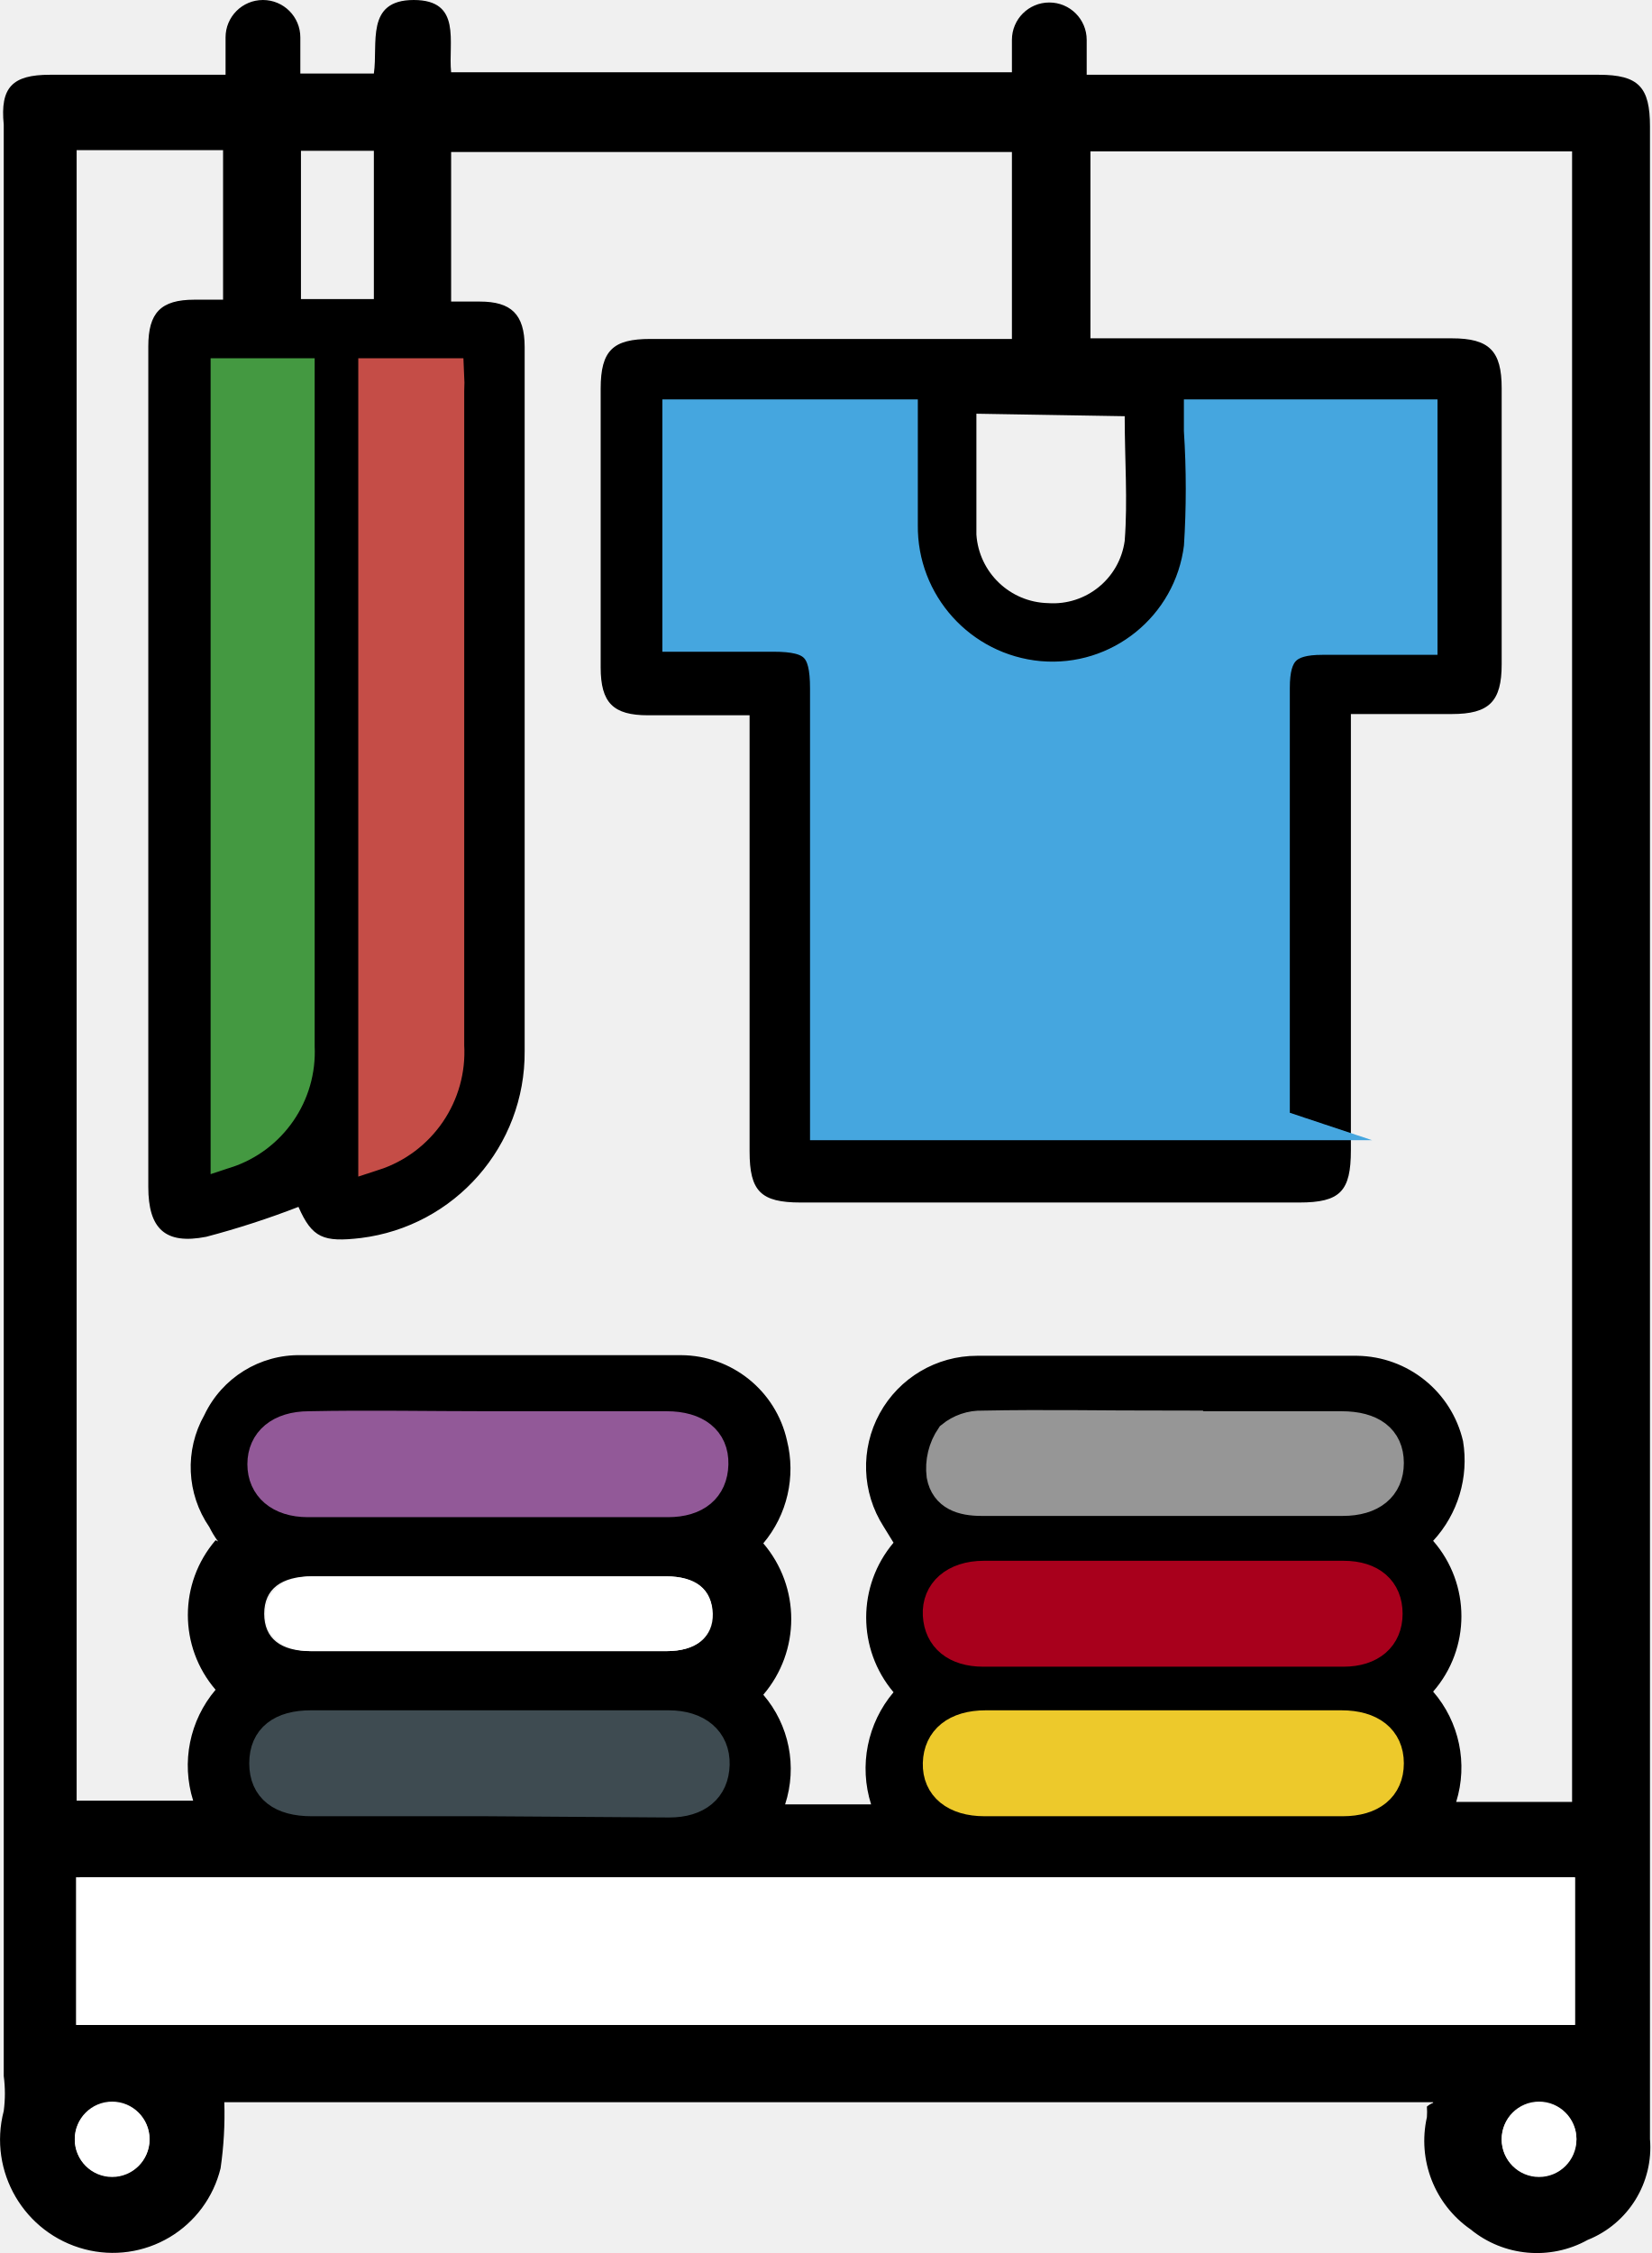
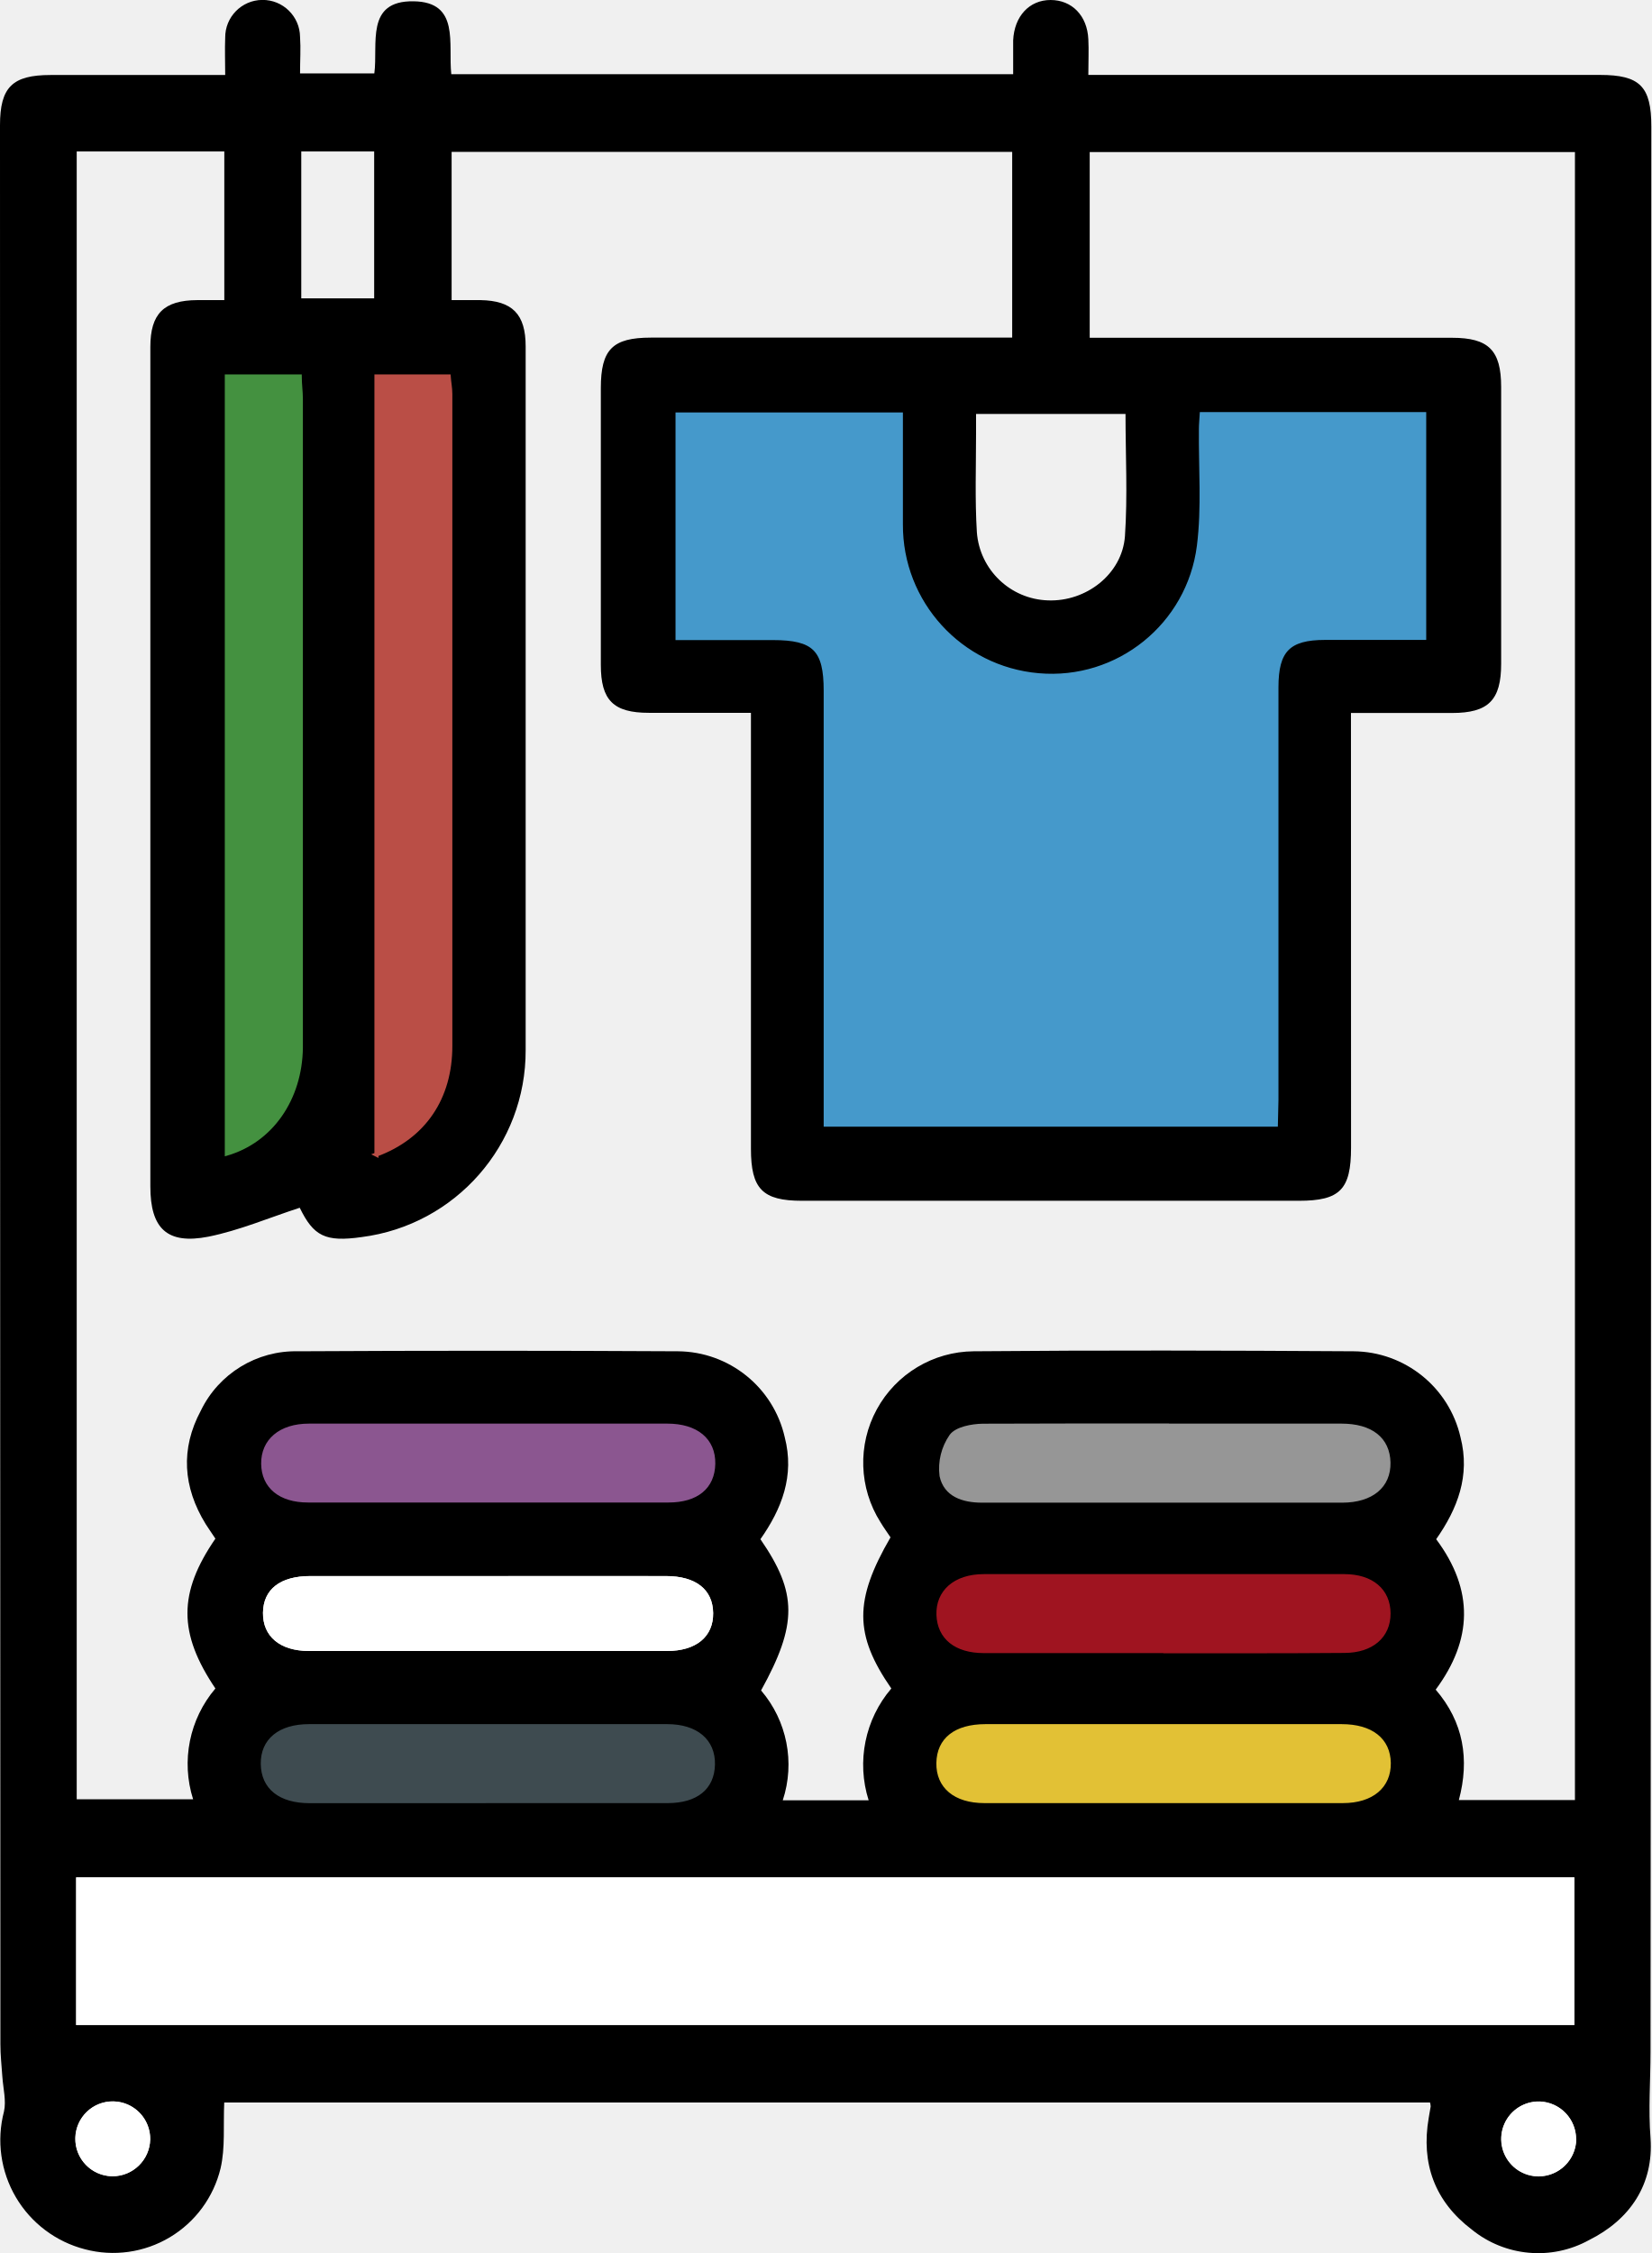
- <svg xmlns="http://www.w3.org/2000/svg" width="26.5" height="36.16">
-   <path d="M23 33.74H3.6a6.05 6.05 0 0 1-.06 1.06 1.78 1.78 0 0 1-2.18 1.3 1.82 1.82 0 0 1-1.3-2.22 2.13 2.13 0 0 0 0-.56c0-.17 0-.35 0-.52V2C0 1.4.2 1.2.8 1.2h2.82c0-.2 0-.4 0-.6a.6.6 0 0 1 .6-.6.6.6 0 0 1 .6.6c0 .18 0 .37 0 .58H6C6.07.7 5.86 0 6.64 0s.55.68.6 1.16h9V.64a.6.6 0 1 1 1.2 0v.56h8.22c.64 0 .82.2.82.83q0 15.45 0 30.9c0 .47 0 .92 0 1.4a1.6 1.6 0 0 1-1 1.62 1.68 1.68 0 0 1-1.88-.17 1.73 1.73 0 0 1-.7-1.8 1.16 1.16 0 0 0 0-.17.35.35 0 0 1 .1-.06zm-19.5-9a1.5 1.5 0 0 1-.14-.23 1.7 1.7 0 0 1-.08-1.8 1.68 1.68 0 0 1 1.55-.96c2 0 4.07 0 6.1 0a1.75 1.75 0 0 1 1.7 1.37 1.86 1.86 0 0 1-.38 1.65 1.87 1.87 0 0 1 0 2.43 1.83 1.83 0 0 1 .35 1.76h1.38a1.9 1.9 0 0 1 .36-1.8 1.86 1.86 0 0 1 0-2.4l-.16-.26a1.78 1.78 0 0 1 1.5-2.74c2 0 4.06 0 6.1 0a1.77 1.77 0 0 1 1.7 1.37 1.9 1.9 0 0 1-.48 1.6 1.84 1.84 0 0 1 0 2.42 1.86 1.86 0 0 1 .37 1.77h1.86V2.43H17.5v3h5.8c.6 0 .8.2.8.8v4.43c0 .6-.2.8-.8.8h-1.62v7c0 .66-.17.84-.83.84h-8c-.64 0-.82-.18-.82-.82v-7H10.4c-.56 0-.76-.2-.76-.77V6.24c0-.62.2-.8.8-.8h5.8v-3h-9v2.4c.17 0 .3 0 .46 0 .5 0 .72.2.72.73 0 3.76 0 7.53 0 11.3a3 3 0 0 1-2.63 3c-.6.07-.78 0-1-.5a13.9 13.9 0 0 1-1.48.48c-.66.13-.93-.13-.93-.8V5.56c0-.54.2-.75.74-.75h.46v-2.4H1.23V28.9H3.1a1.88 1.88 0 0 1 .36-1.78 1.84 1.84 0 0 1 0-2.4zm17-6.64V11c0-.6.2-.8.8-.8h1.6V6.66h-3.6c0 .1 0 .16 0 .24a14.56 14.56 0 0 1 0 1.86 2.38 2.38 0 0 1-2.58 2.08 2.42 2.42 0 0 1-2.2-2.43c0-.57 0-1.16 0-1.75h-3.65v3.6h1.54c.67 0 .85.17.85.83v7zM1.23 32.5h24.05v-2.37h-24zm2.4-14a1.7 1.7 0 0 0 1.2-1.7V6.4c0-.12 0-.24 0-.36h-1.2zm2.42 0a1.74 1.74 0 0 0 1.2-1.74V6.32A2.66 2.66 0 0 0 7.2 6H6zm1.8 4.36c-1 0-1.92 0-2.88 0-.47 0-.75.23-.74.6s.27.6.72.6h5.78c.45 0 .72-.23.72-.6s-.27-.6-.74-.6zm10.87 0c-1 0-1.94 0-2.92 0a.75.75 0 0 0-.5.17.9.9 0 0 0-.16.63c.06.3.33.4.64.4h5.8c.45 0 .73-.23.72-.6s-.27-.6-.75-.6c-.94.02-1.88.03-2.82.03zM7.88 25.3H5c-.48 0-.76.2-.76.6s.27.6.74.6h5.72c.47 0 .75-.23.74-.6s-.27-.6-.75-.6c-.95 0-1.9 0-2.83 0zm10.8 1.2h2.9c.44 0 .7-.24.7-.6s-.25-.6-.7-.6c-1.93 0-3.85 0-5.78 0-.48 0-.75.24-.74.62s.28.58.73.58zM7.8 28.9h2.92c.45 0 .72-.22.72-.58s-.27-.6-.73-.6c-1.9 0-3.82 0-5.74 0-.47 0-.74.2-.74.6s.27.6.75.6zm10.87-1.2h-2.85c-.48 0-.75.22-.76.6s.27.6.74.6h5.75c.46 0 .74-.23.73-.6s-.28-.6-.75-.6zm-3-21.06V7c0 .53 0 1.06 0 1.58a1.18 1.18 0 0 0 1.15 1.1 1.16 1.16 0 0 0 1.23-1c.05-.65 0-1.3 0-2zM4.83 4.8H6V2.42H4.83zM2.4 34.33a.6.6 0 1 0-1.2 0 .6.6 0 0 0 .6.6.6.6 0 0 0 .6-.6zm22.9 0a.6.6 0 1 0-.6.6.62.62 0 0 0 .6-.6z" />
-   <path fill="#45a6df" stroke="#45a6df" stroke-width=".5" stroke-miterlimit="10" d="M20.48 18.05h-7.23v-7c0-.66-.18-.84-.84-.84h-1.53V6.66h3.6c0 .6 0 1.18 0 1.76a2.42 2.42 0 0 0 2.2 2.44 2.38 2.38 0 0 0 2.57-2.08 14.56 14.56 0 0 0 0-1.87c0-.1 0-.16 0-.25h3.57v3.6h-1.6c-.57 0-.77.2-.77.78v7z" />
-   <path fill="#fff" d="M1.22 32.5v-2.37h24.05v2.37z" />
-   <path fill="#449941" stroke="#449941" stroke-width=".5" stroke-miterlimit="10" d="M3.63 18.5V6H4.8c0 .12 0 .24 0 .36V16.8a1.7 1.7 0 0 1-1.17 1.7z" />
-   <path fill="#c54d47" stroke="#c54d47" stroke-width=".5" stroke-miterlimit="10" d="M6 18.53V6h1.2a2.66 2.66 0 0 1 0 .28v10.5A1.74 1.74 0 0 1 6 18.54z" />
-   <path fill="#925998" stroke="#925998" stroke-width=".5" stroke-miterlimit="10" d="M7.85 22.9h2.85c.47 0 .75.22.74.6s-.27.6-.72.6H4.94c-.45 0-.72-.24-.72-.6s.27-.6.74-.6c.96-.02 1.93 0 2.9 0z" />
-   <path fill="#969696" stroke="#969696" stroke-width=".5" stroke-miterlimit="10" d="M18.7 22.9c.95 0 1.9 0 2.83 0 .48 0 .75.2.75.58s-.27.6-.73.6h-5.8c-.3 0-.57-.08-.63-.4a.9.9 0 0 1 .15-.62.75.75 0 0 1 .5-.17c1-.02 1.96 0 2.94 0z" />
-   <path fill="#fff" d="M7.87 25.3c.94 0 1.88 0 2.82 0 .47 0 .74.2.74.6s-.27.6-.74.6H5c-.47 0-.75-.24-.74-.6s.28-.6.76-.6z" />
-   <path fill="#a8001c" stroke="#a8001c" stroke-width=".5" stroke-miterlimit="10" d="M18.68 26.5h-2.9c-.44 0-.7-.22-.72-.58s.26-.62.73-.62c1.92 0 3.84 0 5.77 0 .45 0 .7.23.7.6s-.26.6-.7.6z" />
-   <path fill="#3e4b51" stroke="#3e4b51" stroke-width=".5" stroke-miterlimit="10" d="M7.8 28.9H5c-.48 0-.75-.2-.75-.6s.27-.6.74-.6c1.9 0 3.82 0 5.74 0 .46 0 .74.24.73.62s-.27.6-.72.6z" />
-   <path fill="#edc92b" stroke="#edc92b" stroke-width=".5" stroke-miterlimit="10" d="M18.67 27.7h2.86c.47 0 .75.22.75.6s-.27.6-.73.6H15.8c-.47 0-.75-.23-.74-.6s.28-.6.76-.6z" />
-   <path fill="#fff" d="M2.4 34.34a.6.6 0 0 1-.6.6.6.6 0 1 1 0-1.2.6.6 0 0 1 .6.6zM25.3 34.34a.6.6 0 1 1-.6-.6.6.6 0 0 1 .6.6z" />
+ <svg xmlns="http://www.w3.org/2000/svg" viewBox="0 0 203.85 278.14">
+   <path d="M176.52 259.56H27.68c-.13 2.82.14 5.57-.45 8.12a13.64 13.64 0 0 1-16.74 10 13.92 13.92 0 0 1-10-17c.3-1.33-.1-2.86-.2-4.3s-.24-2.68-.24-4Q0 133.88 0 15.46c0-4.7 1.53-6.2 6.24-6.2H27.8c0-1.62-.06-3.12 0-4.6a4.62 4.62 0 0 1 9.24-.1c.1 1.43 0 2.88 0 4.5h9.17c.48-3.6-1.15-9 4.85-8.9 5.75.08 4.24 5.26 4.65 9h69.36c0-1.4 0-2.8 0-4.18.14-2.98 2-4.98 4.62-4.98s4.53 1.92 4.66 4.85c.07 1.34 0 2.68 0 4.4h63.16c4.94 0 6.34 1.42 6.34 6.4q0 118.84-.1 237.7c0 3.52-.28 7 0 10.6.4 5.7-2.5 10.06-7.6 12.6a13 13 0 0 1-14.46-1.3c-4.55-3.45-6.3-8.14-5.32-13.8.08-.47.17-.94.24-1.4a2.36 2.36 0 0 0-.08-.5zm-9.74-117.88c0 5.17-1.36 6.56-6.44 6.56H99c-4.87 0-6.3-1.46-6.3-6.42V88c-4.5 0-8.56 0-12.6 0-4.38 0-5.93-1.55-5.93-5.92q0-17.1 0-34.16c0-4.78 1.44-6.24 6.18-6.24h44.6V18.75h-69.2v18.3c1.3 0 2.42 0 3.56 0 3.94.07 5.58 1.73 5.58 5.72q0 43.42 0 86.85a23.2 23.2 0 0 1-20.24 23.1c-4.5.64-5.94-.12-7.65-3.62-3.8 1.24-7.46 2.8-11.27 3.57-5.1 1-7.17-1-7.17-6.2V42.82c0-4.1 1.67-5.75 5.8-5.77h3.33V18.7H9.47v203.43h14.37a14.38 14.38 0 0 1 2.75-13.68c-4.6-6.83-4.6-11.8 0-18.5-.45-.7-.85-1.23-1.2-1.8-2.8-4.55-3.13-9.28-.6-14a13 13 0 0 1 12-7.33q23.45-.13 46.9 0a13.63 13.63 0 0 1 13.18 10.6c1.24 4.77-.37 8.86-3 12.6 4.58 6.63 4.58 10.52.08 18.67a14.08 14.08 0 0 1 2.68 13.56h10.6a14.5 14.5 0 0 1 2.8-13.8c-4.6-6.65-4.6-10.9-.1-18.66-.4-.6-.85-1.22-1.24-1.87a13.75 13.75 0 0 1 11.5-21.1c15.63-.14 31.27-.1 46.9 0a13.65 13.65 0 0 1 13.2 10.6c1.23 4.77-.38 8.86-3 12.6 4.7 6.3 4.48 12.44-.06 18.57 3.44 4 4.2 8.6 2.86 13.63h14.33V18.77h-59.9V41.7h44.73c4.5 0 6.06 1.53 6.06 6.07q0 17.08 0 34.17c0 4.5-1.57 6.08-6.07 6.08-4.1 0-8.2 0-12.47 0m-9.27 50.82v-3.06q0-25.45 0-50.93c0-4.56 1.54-6.1 6-6.1 4.13 0 8.24 0 12.28 0V51.12h-27.4c0 .72-.1 1.28-.1 1.84-.07 4.82.33 9.7-.26 14.45a18.33 18.33 0 0 1-19.8 15.96 18.6 18.6 0 0 1-17-18.66c0-4.5 0-9 0-13.55h-27.6v27.6h11.8c5.13 0 6.53 1.4 6.53 6.5q0 25.17 0 50.36v3.25zM9.4 250h184.95v-18.23H9.4zM28 142.4c5.53-1.6 9.1-6.77 9.1-13.07q0-40.05 0-80.1c0-.9-.08-1.84-.13-2.77H28zm18.52.15c5.9-2.18 9.12-7 9.12-13.42q0-40.25 0-80.5c0-.72-.13-1.45-.2-2.16h-8.97zM60.38 176c-7.42 0-14.83 0-22.25 0-3.58 0-5.73 1.8-5.68 4.7s2.1 4.54 5.53 4.54q22.25 0 44.5 0c3.46 0 5.48-1.72 5.53-4.55s-2.06-4.7-5.65-4.7zm83.53 0c-7.5 0-15-.06-22.52.05-1.35 0-3.24.36-3.9 1.27a7.06 7.06 0 0 0-1.2 4.9c.45 2.34 2.6 3.05 5 3.05 14.84 0 29.67 0 44.5 0 3.6 0 5.74-1.8 5.68-4.7s-2.14-4.54-5.8-4.55q-10.9-.02-21.74-.02zm-83.36 18.57q-11.13 0-22.25 0c-3.7 0-5.8 1.65-5.84 4.53s2.08 4.7 5.67 4.72q22.1 0 44.2 0c3.62 0 5.74-1.78 5.7-4.68s-2.12-4.56-5.8-4.57c-7.22-.02-14.46 0-21.7 0zm83.17 9.26c7.43 0 14.85 0 22.26 0 3.37 0 5.46-1.83 5.46-4.63s-2.05-4.6-5.46-4.6q-22.26 0-44.5 0c-3.58 0-5.7 1.86-5.6 4.78s2.16 4.46 5.6 4.47zm-83.77 18.53q11.27 0 22.54 0c3.43 0 5.5-1.73 5.55-4.52s-2.06-4.72-5.63-4.73H38.14c-3.62 0-5.73 1.8-5.7 4.7s2.1 4.57 5.8 4.6zm83.7-9.26h-22c-3.68 0-5.77 1.66-5.8 4.56s2.08 4.7 5.67 4.7h44.2c3.6 0 5.72-1.8 5.67-4.7s-2.16-4.55-5.82-4.56zm-23.16-162v2.47c0 4-.15 8.1.1 12.15a9.1 9.1 0 0 0 8.78 8.4c4.7.18 9.15-3.23 9.5-7.92.34-5 .07-10 .07-15.1zm-83.3-14.27h9V18.7h-9zm-18.64 227.3a4.62 4.62 0 1 0-4.6 4.54 4.68 4.68 0 0 0 4.6-4.55zm176 0a4.62 4.62 0 1 0-4.6 4.56 4.7 4.7 0 0 0 4.64-4.6z" />
+   <path fill="#4599cb" stroke="#4599cb" stroke-width=".5" stroke-miterlimit="10" d="M157.5 138.84h-55.57v-3.23q0-25.17 0-50.34c0-5.1-1.4-6.5-6.52-6.5H83.64v-27.6h27.57c0 4.54 0 9 0 13.54a18.6 18.6 0 0 0 17 18.65A18.33 18.33 0 0 0 148 67.4c.6-4.74.2-9.62.25-14.44 0-.56.06-1.12.1-1.84h27.46v27.63c-4 0-8.13 0-12.24 0-4.52 0-6 1.54-6 6.1q0 25.47 0 50.93z" />
+   <path fill="#fff" d="M9.4 250v-18.23h184.95V250z" />
+   <path fill="#449140" stroke="#449140" stroke-width=".5" stroke-miterlimit="10" d="M28 142.4V46.47h9c0 .93.14 1.86.14 2.78q0 40 0 80.1c-.08 6.3-3.66 11.47-9.14 13.07z" />
+   <path fill="#ba4e46" stroke="#ba4e46" stroke-width=".5" stroke-miterlimit="10" d="M46.47 142.55V46.47h8.92c.05.7.2 1.44.2 2.17q0 40.24 0 80.5c0 6.4-3.25 11.23-9.14 13.4z" />
+   <path fill="#8b5690" stroke="#8b5690" stroke-width=".5" stroke-miterlimit="10" d="M60.38 176h22c3.6 0 5.72 1.8 5.67 4.7s-2.07 4.54-5.53 4.54q-22.24 0-44.5 0c-3.44 0-5.5-1.73-5.53-4.54s2.1-4.7 5.66-4.7q11.1 0 22.2 0z" />
+   <path fill="#969696" stroke="#969696" stroke-width=".5" stroke-miterlimit="10" d="M143.9 176c7.24 0 14.46 0 21.7 0 3.66 0 5.74 1.67 5.8 4.56s-2.08 4.68-5.67 4.7c-14.84 0-29.67 0-44.5 0-2.36 0-4.5-.72-5-3.07a7.06 7.06 0 0 1 1.2-4.9c.65-.9 2.54-1.26 3.9-1.28 7.55-.03 15.07-.03 22.58-.03z" />
+   <path fill="#fff" d="M60.53 194.57c7.23 0 14.45 0 21.68 0 3.7 0 5.8 1.67 5.83 4.57s-2.08 4.68-5.7 4.68q-22.1 0-44.2 0c-3.6 0-5.7-1.8-5.67-4.72s2.14-4.53 5.83-4.53q11.12 0 22.24 0z" />
+   <path fill="#9f1420" stroke="#9f1420" stroke-width=".5" stroke-miterlimit="10" d="M143.7 203.83h-22.25c-3.45 0-5.5-1.68-5.6-4.47s2-4.78 5.6-4.78q22.24 0 44.5 0c3.4 0 5.45 1.8 5.46 4.6s-2.07 4.62-5.44 4.63c-7.4.06-14.83.04-22.25.04z" />
+   <path fill="#3e4b50" stroke="#3e4b50" stroke-width=".5" stroke-miterlimit="10" d="M59.92 222.36H38.24c-3.68 0-5.76-1.7-5.8-4.6s2.1-4.66 5.7-4.66h44.23c3.57 0 5.7 1.82 5.64 4.73s-2.1 4.5-5.53 4.52q-11.26 0-22.54 0z" />
+   <path fill="#e2c135" stroke="#e2c135" stroke-width=".5" stroke-miterlimit="10" d="M143.62 213.1h22c3.66 0 5.78 1.7 5.82 4.55s-2.07 4.7-5.67 4.7h-44.25c-3.6 0-5.73-1.8-5.68-4.7s2.13-4.54 5.8-4.55z" />
+   <path fill="#fff" d="M18.53 264.12a4.62 4.62 0 1 1-4.53-4.7 4.64 4.64 0 0 1 4.53 4.7zm176.04-.02a4.62 4.62 0 1 1-4.5-4.67 4.67 4.67 0 0 1 4.5 4.68z" />
</svg>
